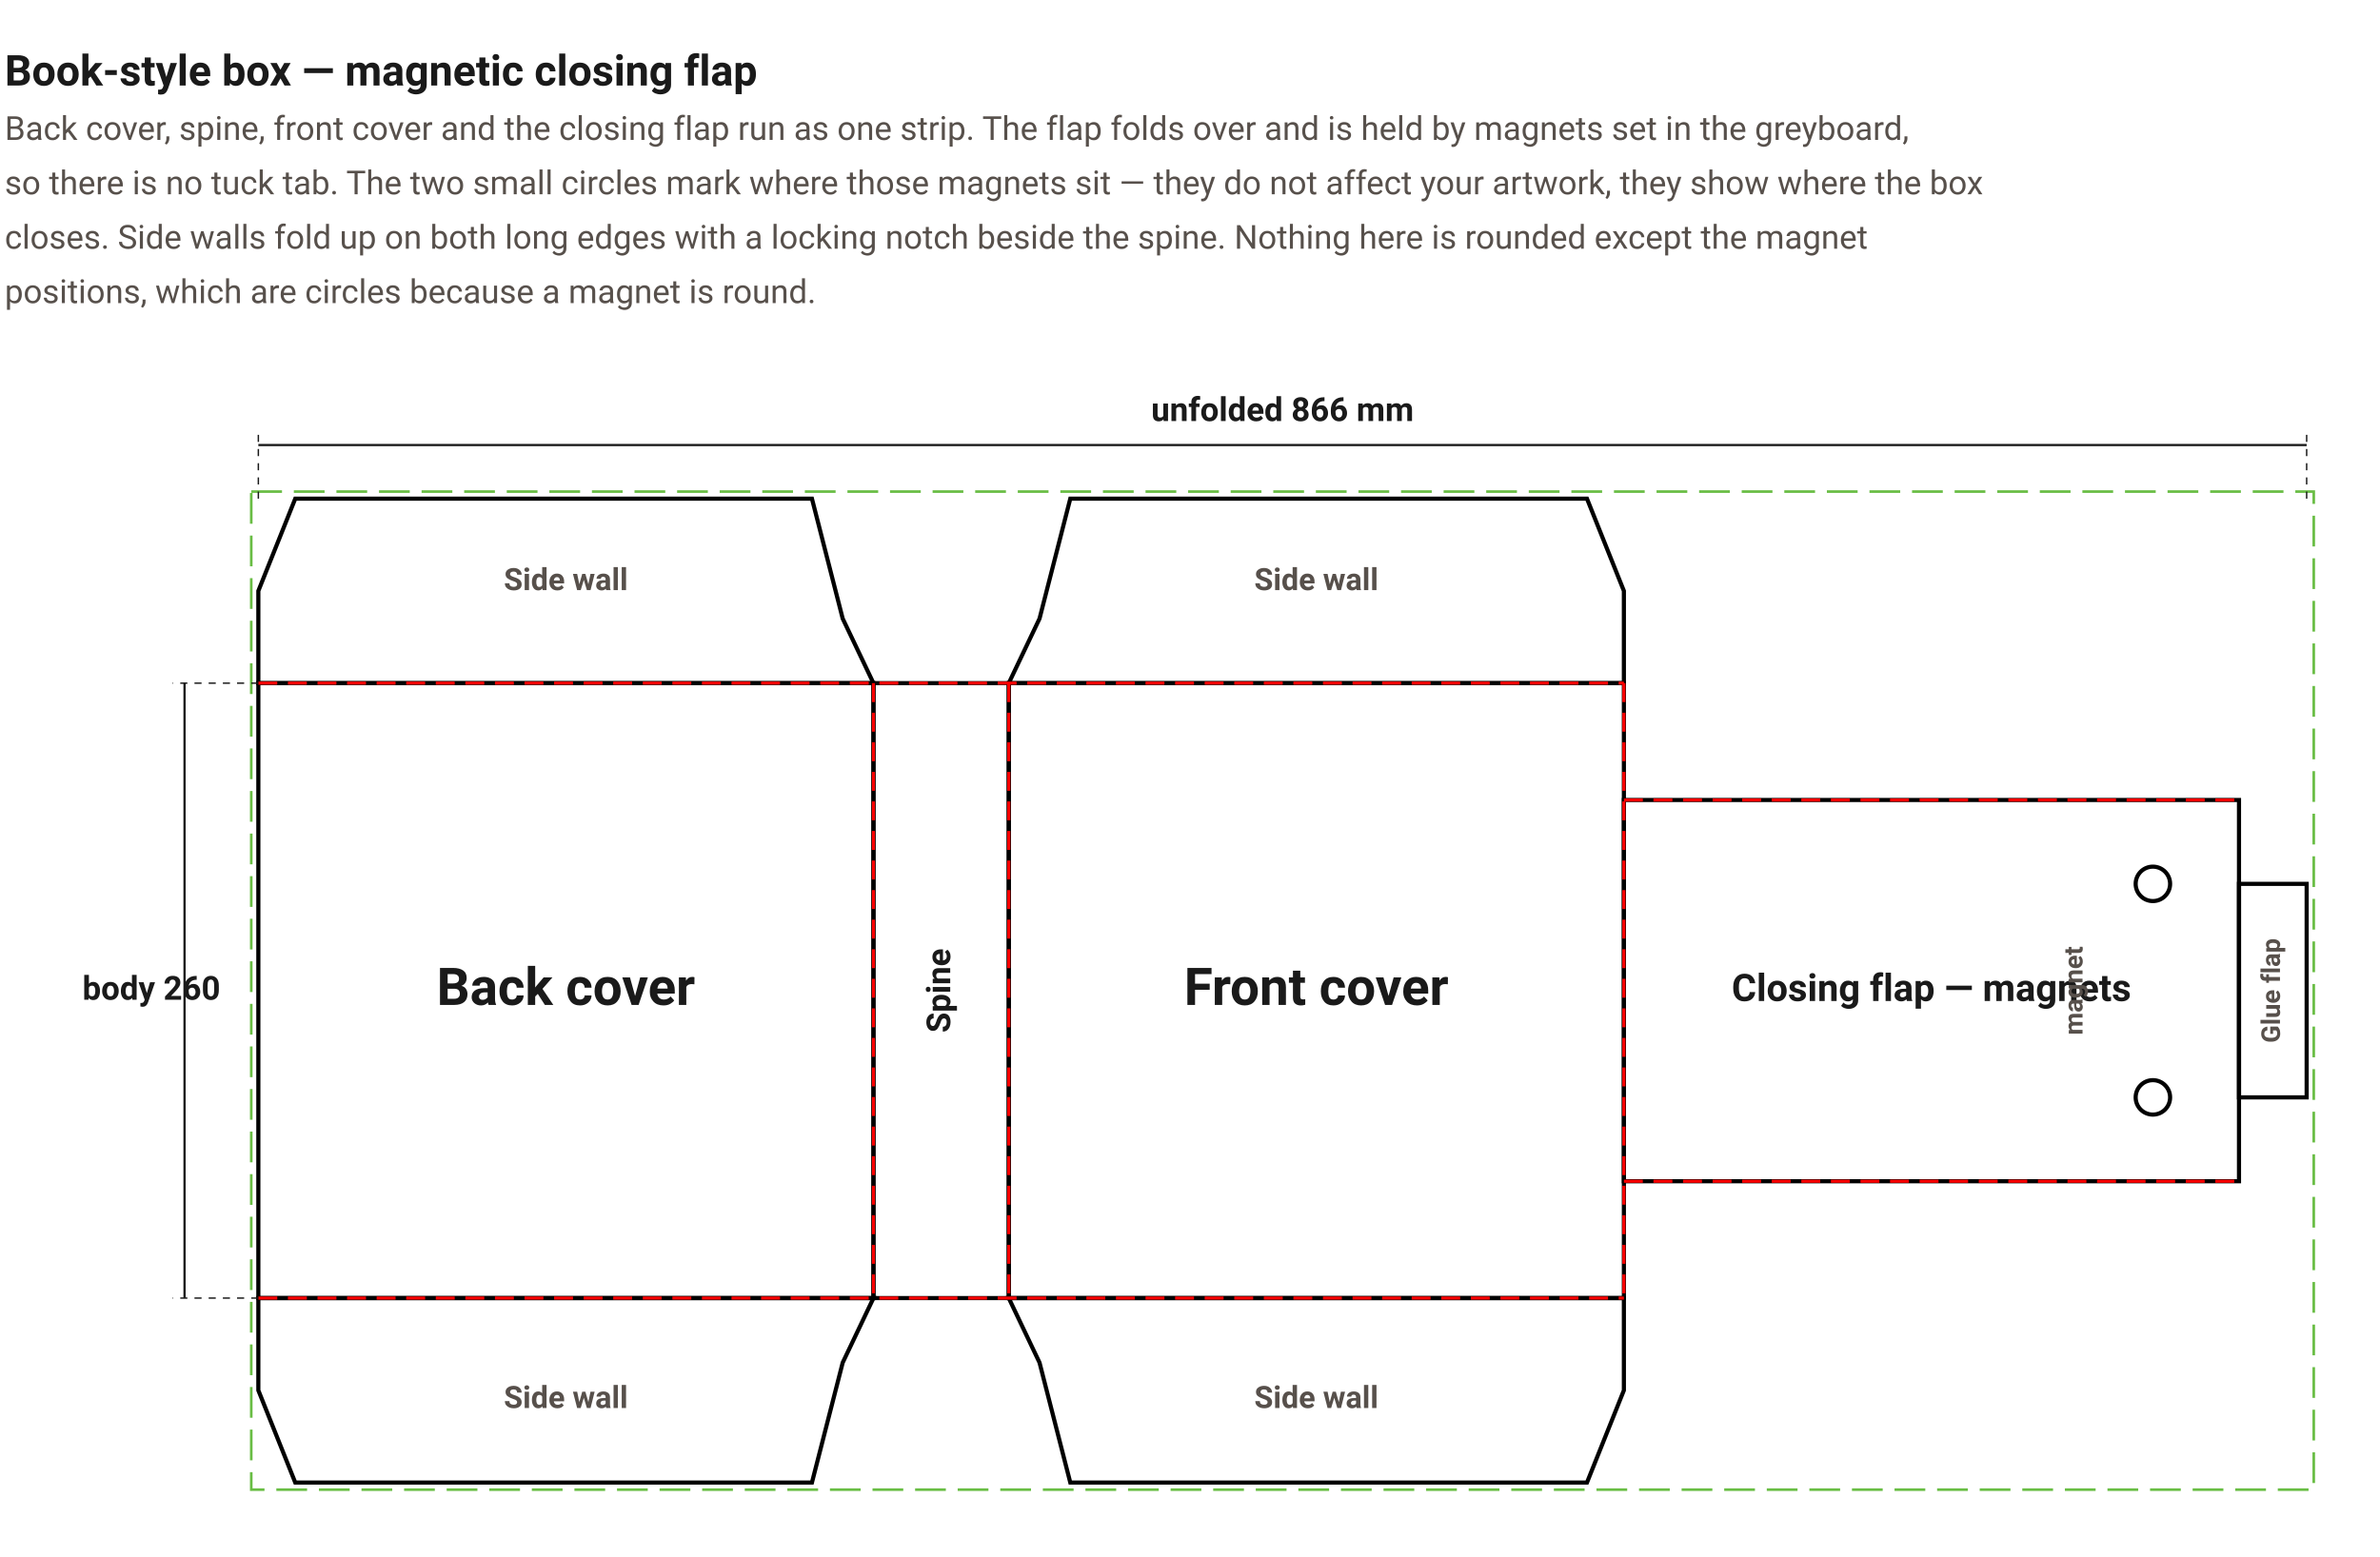
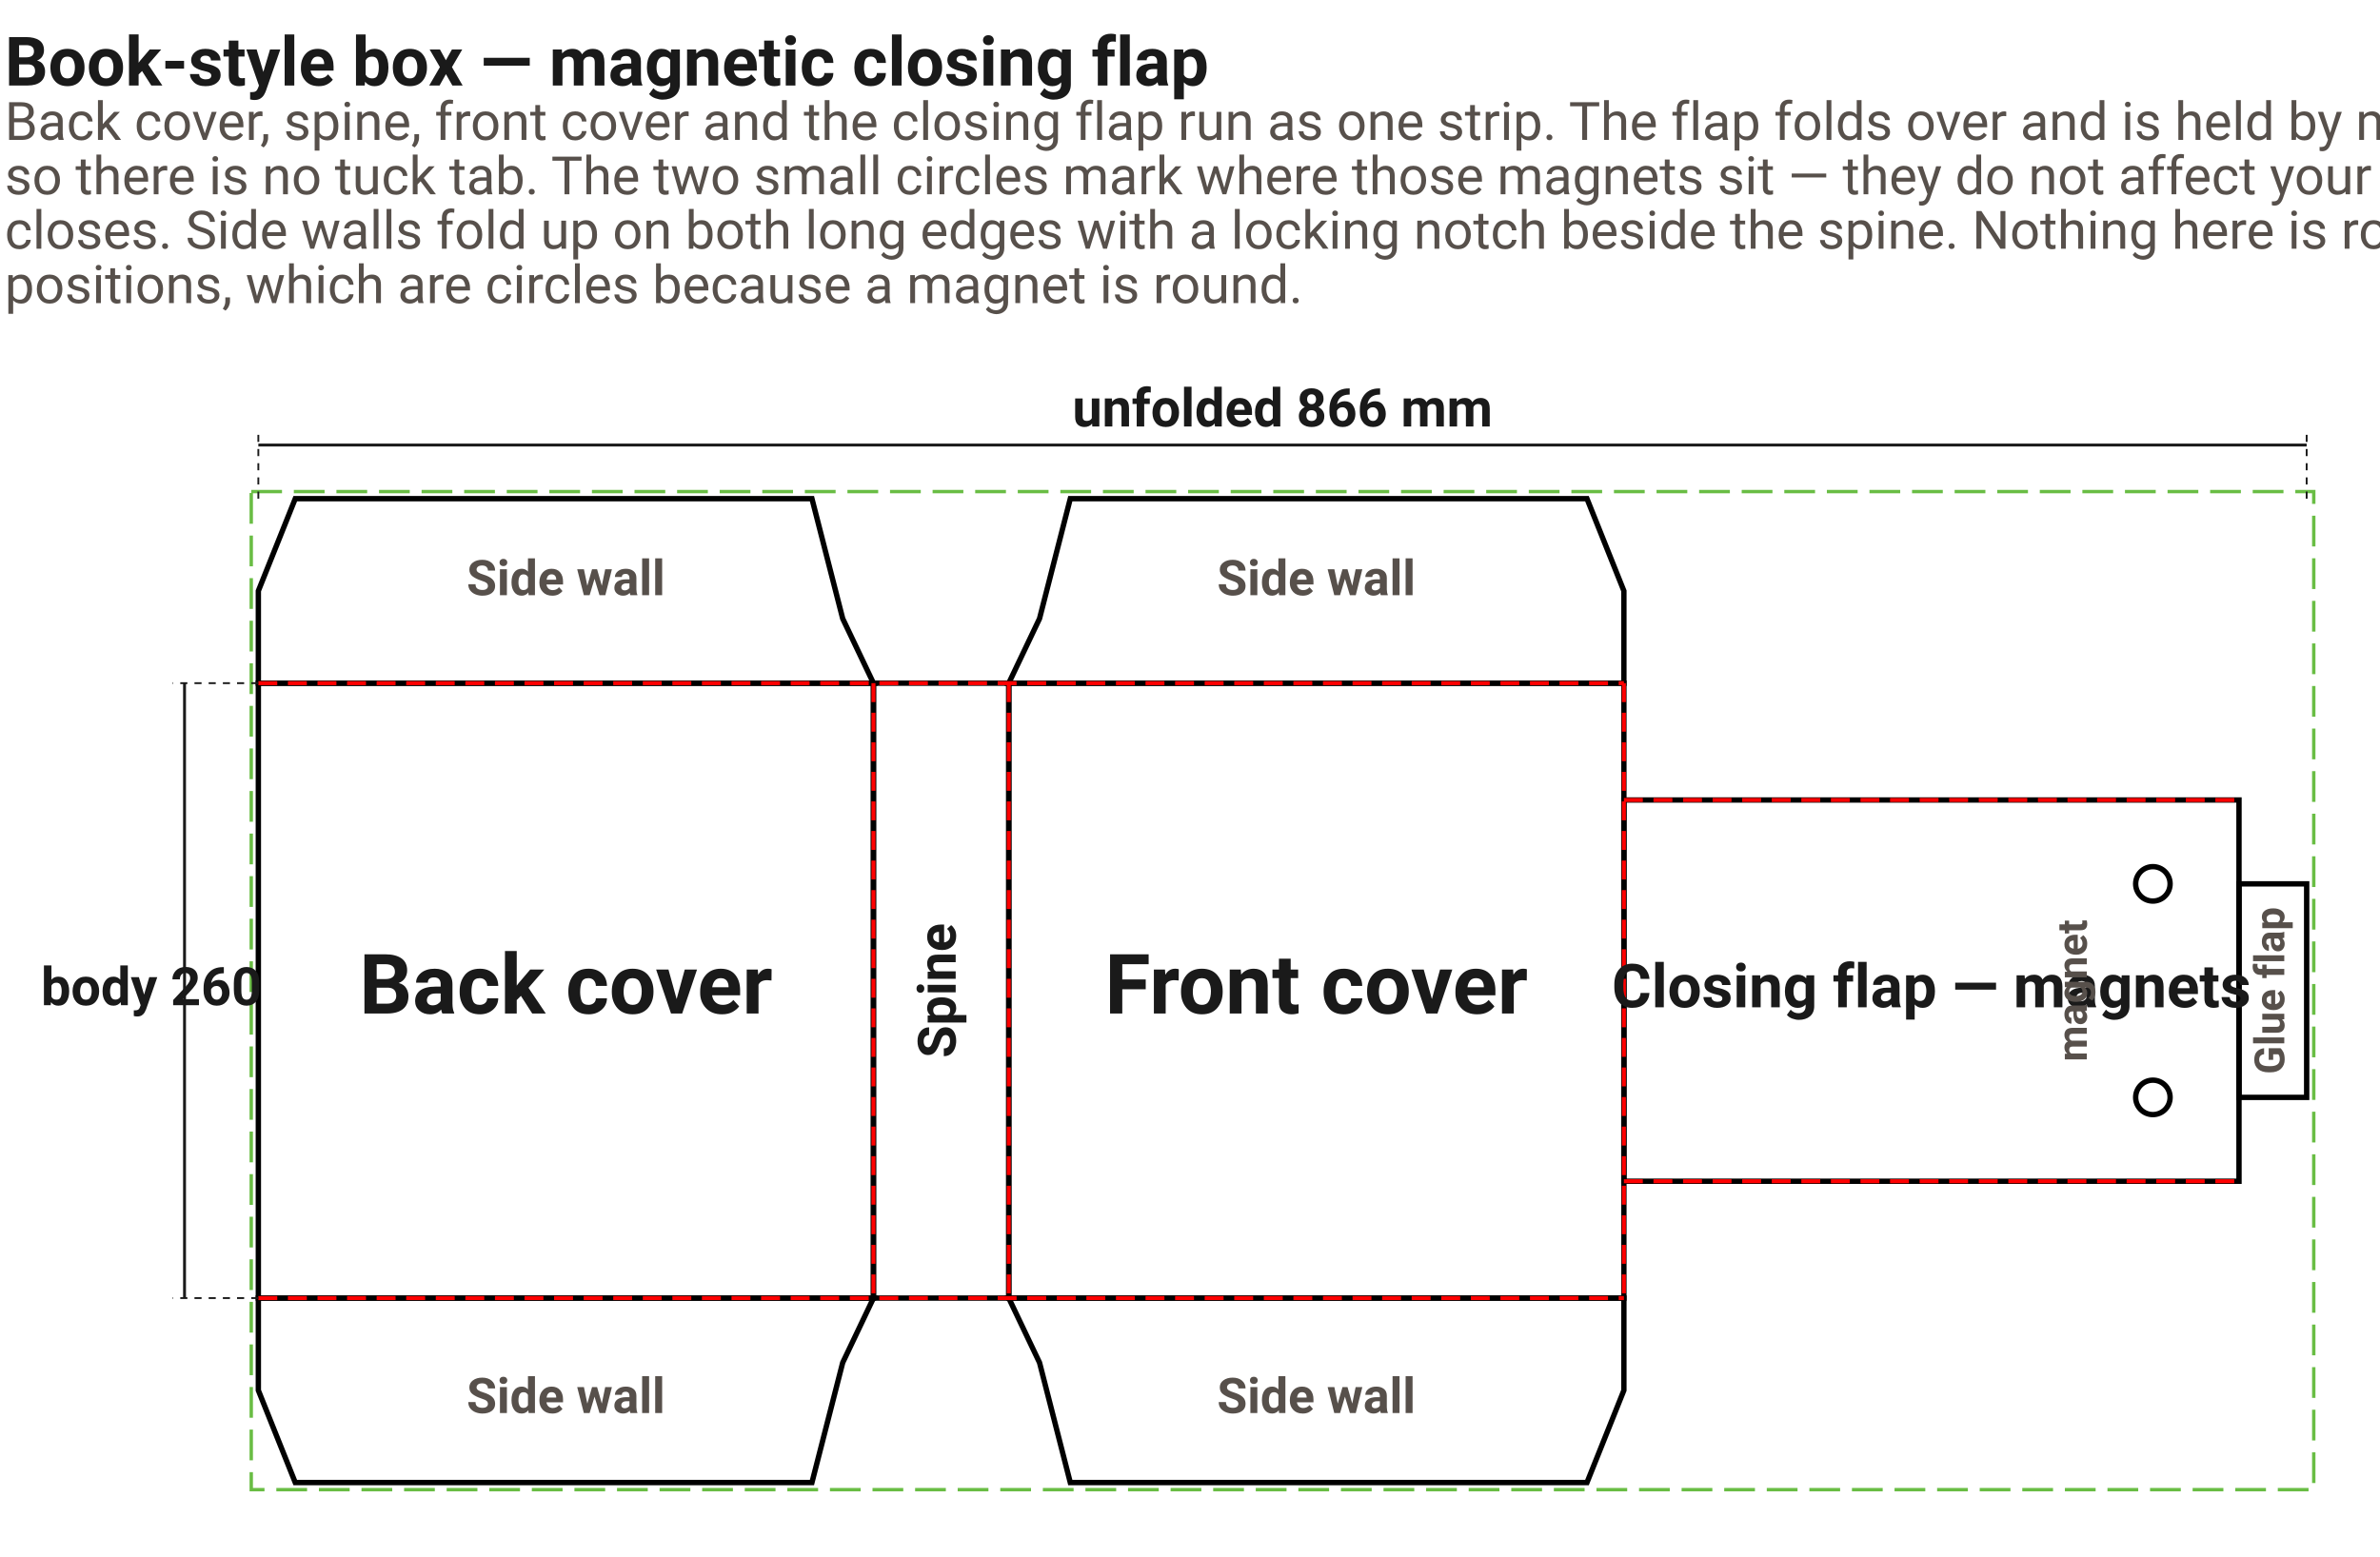
<svg xmlns="http://www.w3.org/2000/svg" viewBox="-109.2 -288.7 1006.0 657.7" width="1006" height="658" role="img" aria-labelledby="tbookstyle dbookstyle">
  <g>
-     <path d="M0.00,0.00 L260.00,0.00 L260.00,260.00 L0.00,260.00 L0.00,0.00 Z" fill="none" stroke="#000000" stroke-width="1.75" stroke-linejoin="miter" />
-     <path d="M260.00,0.00 L317.20,0.00 L317.20,260.00 L260.00,260.00 L260.00,0.00 Z" fill="none" stroke="#000000" stroke-width="1.75" stroke-linejoin="miter" />
-     <path d="M317.20,0.00 L577.20,0.00 L577.20,260.00 L317.20,260.00 L317.20,0.00 Z" fill="none" stroke="#000000" stroke-width="1.75" stroke-linejoin="miter" />
-     <path d="M577.20,49.40 L837.20,49.40 L837.20,210.60 L577.20,210.60 L577.20,49.40 Z" fill="none" stroke="#000000" stroke-width="1.75" stroke-linejoin="miter" />
-     <path d="M0.00,260.00 L0.00,299.00 L15.60,338.00 L234.00,338.00 L247.00,287.30 L260.00,260.00 L0.00,260.00 Z" fill="none" stroke="#000000" stroke-width="1.75" stroke-linejoin="miter" />
-     <path d="M317.20,260.00 L330.20,287.30 L343.20,338.00 L561.60,338.00 L577.20,299.00 L577.20,260.00 L317.20,260.00 Z" fill="none" stroke="#000000" stroke-width="1.75" stroke-linejoin="miter" />
-     <path d="M0.00,0.00 L0.00,-39.00 L15.60,-78.00 L234.00,-78.00 L247.00,-27.30 L260.00,0.00 L0.00,0.00 Z" fill="none" stroke="#000000" stroke-width="1.75" stroke-linejoin="miter" />
-     <path d="M317.20,0.00 L330.20,-27.30 L343.20,-78.00 L561.60,-78.00 L577.20,-39.00 L577.20,0.00 L317.20,0.00 Z" fill="none" stroke="#000000" stroke-width="1.75" stroke-linejoin="miter" />
-     <path d="M837.20,84.86 L865.80,84.86 L865.80,175.14 L837.20,175.14 L837.20,84.86 Z" fill="none" stroke="#000000" stroke-width="1.75" stroke-linejoin="miter" />
-     <path d="M800.80,77.58 C804.82,77.58 808.08,80.84 808.08,84.86 C808.08,88.88 804.82,92.14 800.80,92.14 C796.78,92.14 793.52,88.88 793.52,84.86 C793.52,80.84 796.78,77.58 800.80,77.58 Z" fill="none" stroke="#000000" stroke-width="1.75" />
-     <path d="M800.80,167.86 C804.82,167.86 808.08,171.12 808.08,175.14 C808.08,179.16 804.82,182.42 800.80,182.42 C796.78,182.42 793.52,179.16 793.52,175.14 C793.52,171.12 796.78,167.86 800.80,167.86 Z" fill="none" stroke="#000000" stroke-width="1.75" />
-     <line x1="260.00" y1="0.00" x2="260.00" y2="260.00" stroke="#FF0000" stroke-width="1.3" stroke-dasharray="8 4.5" />
-     <line x1="317.20" y1="0.00" x2="317.20" y2="260.00" stroke="#FF0000" stroke-width="1.3" stroke-dasharray="8 4.5" />
-     <line x1="577.20" y1="0.00" x2="577.20" y2="260.00" stroke="#FF0000" stroke-width="1.3" stroke-dasharray="8 4.5" />
-     <line x1="0.00" y1="0.00" x2="577.20" y2="0.00" stroke="#FF0000" stroke-width="1.3" stroke-dasharray="8 4.5" />
-     <line x1="0.00" y1="260.00" x2="577.20" y2="260.00" stroke="#FF0000" stroke-width="1.3" stroke-dasharray="8 4.5" />
-     <line x1="577.20" y1="49.40" x2="837.20" y2="49.40" stroke="#FF0000" stroke-width="1.3" stroke-dasharray="8 4.5" />
-     <line x1="577.20" y1="210.60" x2="837.20" y2="210.60" stroke="#FF0000" stroke-width="1.3" stroke-dasharray="8 4.5" />
-     <path d="M-3.00,-81.00 L868.80,-81.00 L868.80,341.00 L-3.00,341.00 Z" fill="none" stroke="#69BD44" stroke-width="1.1" stroke-dasharray="13 5" />
-     <text x="130.00" y="130.00" font-family="ui-sans-serif,system-ui,-apple-system,'Segoe UI',Roboto,'Helvetica Neue',Arial,sans-serif" font-size="22" font-weight="600" fill="#1A1A1A" text-anchor="middle" dominant-baseline="middle">Back cover</text>
-     <text x="288.60" y="130.00" transform="rotate(-90 288.60 130.00)" font-family="ui-sans-serif,system-ui,-apple-system,'Segoe UI',Roboto,'Helvetica Neue',Arial,sans-serif" font-size="14" font-weight="600" fill="#1A1A1A" text-anchor="middle" dominant-baseline="middle">Spine</text>
-     <text x="447.20" y="130.00" font-family="ui-sans-serif,system-ui,-apple-system,'Segoe UI',Roboto,'Helvetica Neue',Arial,sans-serif" font-size="22" font-weight="600" fill="#1A1A1A" text-anchor="middle" dominant-baseline="middle">Front cover</text>
-     <text x="707.20" y="130.00" font-family="ui-sans-serif,system-ui,-apple-system,'Segoe UI',Roboto,'Helvetica Neue',Arial,sans-serif" font-size="16" font-weight="600" fill="#1A1A1A" text-anchor="middle" dominant-baseline="middle">Closing flap — magnets</text>
-     <text x="768.04" y="130.00" transform="rotate(-90 768.04 130.00)" font-family="ui-sans-serif,system-ui,-apple-system,'Segoe UI',Roboto,'Helvetica Neue',Arial,sans-serif" font-size="11" font-weight="600" fill="#57504B" text-anchor="middle" dominant-baseline="middle">magnet</text>
-     <text x="130.00" y="302.90" font-family="ui-sans-serif,system-ui,-apple-system,'Segoe UI',Roboto,'Helvetica Neue',Arial,sans-serif" font-size="13" font-weight="600" fill="#57504B" text-anchor="middle" dominant-baseline="middle">Side wall</text>
-     <text x="447.20" y="302.90" font-family="ui-sans-serif,system-ui,-apple-system,'Segoe UI',Roboto,'Helvetica Neue',Arial,sans-serif" font-size="13" font-weight="600" fill="#57504B" text-anchor="middle" dominant-baseline="middle">Side wall</text>
-     <text x="130.00" y="-42.90" font-family="ui-sans-serif,system-ui,-apple-system,'Segoe UI',Roboto,'Helvetica Neue',Arial,sans-serif" font-size="13" font-weight="600" fill="#57504B" text-anchor="middle" dominant-baseline="middle">Side wall</text>
-     <text x="447.20" y="-42.90" font-family="ui-sans-serif,system-ui,-apple-system,'Segoe UI',Roboto,'Helvetica Neue',Arial,sans-serif" font-size="13" font-weight="600" fill="#57504B" text-anchor="middle" dominant-baseline="middle">Side wall</text>
-     <text x="851.50" y="130.00" transform="rotate(-90 851.50 130.00)" font-family="ui-sans-serif,system-ui,-apple-system,'Segoe UI',Roboto,'Helvetica Neue',Arial,sans-serif" font-size="11" font-weight="600" fill="#57504B" text-anchor="middle" dominant-baseline="middle">Glue flap</text>
-     <line x1="0.00" y1="-100.68" x2="865.80" y2="-100.68" stroke="#1A1A1A" stroke-width="0.95" />
-     <line x1="0.00" y1="-78.00" x2="0.00" y2="-105.68" stroke="#1A1A1A" stroke-width="0.6" stroke-dasharray="3 3" />
-     <line x1="865.80" y1="-78.00" x2="865.80" y2="-105.68" stroke="#1A1A1A" stroke-width="0.6" stroke-dasharray="3 3" />
-     <text x="432.90" y="-114.68" font-family="ui-sans-serif,system-ui,-apple-system,'Segoe UI',Roboto,'Helvetica Neue',Arial,sans-serif" font-size="14" font-weight="600" fill="#1A1A1A" text-anchor="middle" dominant-baseline="middle">unfolded 866 mm</text>
-     <line x1="-31.20" y1="0.00" x2="-31.20" y2="260.00" stroke="#1A1A1A" stroke-width="0.95" />
-     <line x1="0.00" y1="0.00" x2="-36.20" y2="0.00" stroke="#1A1A1A" stroke-width="0.6" stroke-dasharray="3 3" />
-     <line x1="0.00" y1="260.00" x2="-36.20" y2="260.00" stroke="#1A1A1A" stroke-width="0.6" stroke-dasharray="3 3" />
-     <text x="-45.20" y="130.00" font-family="ui-sans-serif,system-ui,-apple-system,'Segoe UI',Roboto,'Helvetica Neue',Arial,sans-serif" font-size="14" font-weight="600" fill="#1A1A1A" text-anchor="middle" dominant-baseline="middle">body 260</text>
-     <text x="-107.2" y="-252.7" font-family="ui-sans-serif,system-ui,-apple-system,'Segoe UI',Roboto,'Helvetica Neue',Arial,sans-serif" font-size="18" font-weight="700" fill="#1A1A1A">Book-style box — magnetic closing flap</text>
-     <text x="-107.2" y="-229.7" font-family="ui-sans-serif,system-ui,-apple-system,'Segoe UI',Roboto,'Helvetica Neue',Arial,sans-serif" font-size="14" fill="#57504B">Back cover, spine, front cover and the closing flap run as one strip. The flap folds over and is held by magnets set in the greyboard,</text>
-     <text x="-107.2" y="-206.7" font-family="ui-sans-serif,system-ui,-apple-system,'Segoe UI',Roboto,'Helvetica Neue',Arial,sans-serif" font-size="14" fill="#57504B">so there is no tuck tab. The two small circles mark where those magnets sit — they do not affect your artwork, they show where the box</text>
-     <text x="-107.2" y="-183.7" font-family="ui-sans-serif,system-ui,-apple-system,'Segoe UI',Roboto,'Helvetica Neue',Arial,sans-serif" font-size="14" fill="#57504B">closes. Side walls fold up on both long edges with a locking notch beside the spine. Nothing here is rounded except the magnet</text>
-     <text x="-107.2" y="-160.7" font-family="ui-sans-serif,system-ui,-apple-system,'Segoe UI',Roboto,'Helvetica Neue',Arial,sans-serif" font-size="14" fill="#57504B">positions, which are circles because a magnet is round.</text>
+     <path d="M0.00,0.00 L260.00,0.00 L260.00,260.00 L0.00,260.00 L0.00,0.00 Z" fill="none" stroke="#000000" stroke-width="2.27" stroke-linejoin="miter" />
+     <path d="M260.00,0.00 L317.20,0.00 L317.20,260.00 L260.00,260.00 L260.00,0.00 Z" fill="none" stroke="#000000" stroke-width="2.27" stroke-linejoin="miter" />
+     <path d="M317.20,0.00 L577.20,0.00 L577.20,260.00 L317.20,260.00 L317.20,0.00 Z" fill="none" stroke="#000000" stroke-width="2.27" stroke-linejoin="miter" />
+     <path d="M577.20,49.40 L837.20,49.40 L837.20,210.60 L577.20,210.60 L577.20,49.40 Z" fill="none" stroke="#000000" stroke-width="2.27" stroke-linejoin="miter" />
+     <path d="M0.00,260.00 L0.00,299.00 L15.60,338.00 L234.00,338.00 L247.00,287.30 L260.00,260.00 L0.00,260.00 Z" fill="none" stroke="#000000" stroke-width="2.27" stroke-linejoin="miter" />
+     <path d="M317.20,260.00 L330.20,287.30 L343.20,338.00 L561.60,338.00 L577.20,299.00 L577.20,260.00 L317.20,260.00 Z" fill="none" stroke="#000000" stroke-width="2.27" stroke-linejoin="miter" />
+     <path d="M0.00,0.00 L0.00,-39.00 L15.60,-78.00 L234.00,-78.00 L247.00,-27.30 L260.00,0.00 L0.00,0.00 Z" fill="none" stroke="#000000" stroke-width="2.27" stroke-linejoin="miter" />
+     <path d="M317.20,0.00 L330.20,-27.30 L343.20,-78.00 L561.60,-78.00 L577.20,-39.00 L577.20,0.00 L317.20,0.00 Z" fill="none" stroke="#000000" stroke-width="2.27" stroke-linejoin="miter" />
+     <path d="M837.20,84.86 L865.80,84.86 L865.80,175.14 L837.20,175.14 L837.20,84.86 Z" fill="none" stroke="#000000" stroke-width="2.27" stroke-linejoin="miter" />
+     <path d="M800.80,77.58 C804.82,77.58 808.08,80.84 808.08,84.86 C808.08,88.88 804.82,92.14 800.80,92.14 C796.78,92.14 793.52,88.88 793.52,84.86 C793.52,80.84 796.78,77.58 800.80,77.58 Z" fill="none" stroke="#000000" stroke-width="2.27" />
+     <path d="M800.80,167.86 C804.82,167.86 808.08,171.12 808.08,175.14 C808.08,179.16 804.82,182.42 800.80,182.42 C796.78,182.42 793.52,179.16 793.52,175.14 C793.52,171.12 796.78,167.86 800.80,167.86 Z" fill="none" stroke="#000000" stroke-width="2.27" />
+     <line x1="260.00" y1="0.00" x2="260.00" y2="260.00" stroke="#FF0000" stroke-width="1.69" stroke-dasharray="8 4.5" />
+     <line x1="317.20" y1="0.00" x2="317.20" y2="260.00" stroke="#FF0000" stroke-width="1.69" stroke-dasharray="8 4.5" />
+     <line x1="577.20" y1="0.00" x2="577.20" y2="260.00" stroke="#FF0000" stroke-width="1.69" stroke-dasharray="8 4.5" />
+     <line x1="0.00" y1="0.00" x2="577.20" y2="0.00" stroke="#FF0000" stroke-width="1.69" stroke-dasharray="8 4.5" />
+     <line x1="0.00" y1="260.00" x2="577.20" y2="260.00" stroke="#FF0000" stroke-width="1.69" stroke-dasharray="8 4.5" />
+     <line x1="577.20" y1="49.40" x2="837.20" y2="49.40" stroke="#FF0000" stroke-width="1.69" stroke-dasharray="8 4.5" />
+     <line x1="577.20" y1="210.60" x2="837.20" y2="210.60" stroke="#FF0000" stroke-width="1.69" stroke-dasharray="8 4.5" />
+     <path d="M-3.00,-81.00 L868.80,-81.00 L868.80,341.00 L-3.00,341.00 Z" fill="none" stroke="#69BD44" stroke-width="1.43" stroke-dasharray="13 5" />
+     <text x="130.00" y="130.00" font-family="ui-sans-serif,system-ui,-apple-system,'Segoe UI',Roboto,'Helvetica Neue',Arial,sans-serif" font-size="35.2" font-weight="600" fill="#1A1A1A" text-anchor="middle" dominant-baseline="middle">Back cover</text>
+     <text x="288.60" y="130.00" transform="rotate(-90 288.60 130.00)" font-family="ui-sans-serif,system-ui,-apple-system,'Segoe UI',Roboto,'Helvetica Neue',Arial,sans-serif" font-size="22.4" font-weight="600" fill="#1A1A1A" text-anchor="middle" dominant-baseline="middle">Spine</text>
+     <text x="447.20" y="130.00" font-family="ui-sans-serif,system-ui,-apple-system,'Segoe UI',Roboto,'Helvetica Neue',Arial,sans-serif" font-size="35.2" font-weight="600" fill="#1A1A1A" text-anchor="middle" dominant-baseline="middle">Front cover</text>
+     <text x="707.20" y="130.00" font-family="ui-sans-serif,system-ui,-apple-system,'Segoe UI',Roboto,'Helvetica Neue',Arial,sans-serif" font-size="25.6" font-weight="600" fill="#1A1A1A" text-anchor="middle" dominant-baseline="middle">Closing flap — magnets</text>
+     <text x="768.04" y="130.00" transform="rotate(-90 768.04 130.00)" font-family="ui-sans-serif,system-ui,-apple-system,'Segoe UI',Roboto,'Helvetica Neue',Arial,sans-serif" font-size="17.6" font-weight="600" fill="#57504B" text-anchor="middle" dominant-baseline="middle">magnet</text>
+     <text x="130.00" y="302.90" font-family="ui-sans-serif,system-ui,-apple-system,'Segoe UI',Roboto,'Helvetica Neue',Arial,sans-serif" font-size="20.8" font-weight="600" fill="#57504B" text-anchor="middle" dominant-baseline="middle">Side wall</text>
+     <text x="447.20" y="302.90" font-family="ui-sans-serif,system-ui,-apple-system,'Segoe UI',Roboto,'Helvetica Neue',Arial,sans-serif" font-size="20.8" font-weight="600" fill="#57504B" text-anchor="middle" dominant-baseline="middle">Side wall</text>
+     <text x="130.00" y="-42.90" font-family="ui-sans-serif,system-ui,-apple-system,'Segoe UI',Roboto,'Helvetica Neue',Arial,sans-serif" font-size="20.8" font-weight="600" fill="#57504B" text-anchor="middle" dominant-baseline="middle">Side wall</text>
+     <text x="447.20" y="-42.90" font-family="ui-sans-serif,system-ui,-apple-system,'Segoe UI',Roboto,'Helvetica Neue',Arial,sans-serif" font-size="20.8" font-weight="600" fill="#57504B" text-anchor="middle" dominant-baseline="middle">Side wall</text>
+     <text x="851.50" y="130.00" transform="rotate(-90 851.50 130.00)" font-family="ui-sans-serif,system-ui,-apple-system,'Segoe UI',Roboto,'Helvetica Neue',Arial,sans-serif" font-size="17.6" font-weight="600" fill="#57504B" text-anchor="middle" dominant-baseline="middle">Glue flap</text>
+     <line x1="0.00" y1="-100.68" x2="865.80" y2="-100.68" stroke="#1A1A1A" stroke-width="1.23" />
+     <line x1="0.00" y1="-78.00" x2="0.00" y2="-105.68" stroke="#1A1A1A" stroke-width="0.78" stroke-dasharray="3 3" />
+     <line x1="865.80" y1="-78.00" x2="865.80" y2="-105.68" stroke="#1A1A1A" stroke-width="0.78" stroke-dasharray="3 3" />
+     <text x="432.90" y="-114.68" font-family="ui-sans-serif,system-ui,-apple-system,'Segoe UI',Roboto,'Helvetica Neue',Arial,sans-serif" font-size="22.4" font-weight="600" fill="#1A1A1A" text-anchor="middle" dominant-baseline="middle">unfolded 866 mm</text>
+     <line x1="-31.20" y1="0.00" x2="-31.20" y2="260.00" stroke="#1A1A1A" stroke-width="1.23" />
+     <line x1="0.00" y1="0.00" x2="-36.20" y2="0.00" stroke="#1A1A1A" stroke-width="0.78" stroke-dasharray="3 3" />
+     <line x1="0.00" y1="260.00" x2="-36.20" y2="260.00" stroke="#1A1A1A" stroke-width="0.78" stroke-dasharray="3 3" />
+     <text x="-45.20" y="130.00" font-family="ui-sans-serif,system-ui,-apple-system,'Segoe UI',Roboto,'Helvetica Neue',Arial,sans-serif" font-size="22.4" font-weight="600" fill="#1A1A1A" text-anchor="middle" dominant-baseline="middle">body 260</text>
+     <text x="-107.2" y="-252.7" font-family="ui-sans-serif,system-ui,-apple-system,'Segoe UI',Roboto,'Helvetica Neue',Arial,sans-serif" font-size="28.8" font-weight="700" fill="#1A1A1A">Book-style box — magnetic closing flap</text>
+     <text x="-107.2" y="-229.7" font-family="ui-sans-serif,system-ui,-apple-system,'Segoe UI',Roboto,'Helvetica Neue',Arial,sans-serif" font-size="22.4" fill="#57504B">Back cover, spine, front cover and the closing flap run as one strip. The flap folds over and is held by magnets set in the greyboard,</text>
+     <text x="-107.2" y="-206.7" font-family="ui-sans-serif,system-ui,-apple-system,'Segoe UI',Roboto,'Helvetica Neue',Arial,sans-serif" font-size="22.4" fill="#57504B">so there is no tuck tab. The two small circles mark where those magnets sit — they do not affect your artwork, they show where the box</text>
+     <text x="-107.2" y="-183.7" font-family="ui-sans-serif,system-ui,-apple-system,'Segoe UI',Roboto,'Helvetica Neue',Arial,sans-serif" font-size="22.4" fill="#57504B">closes. Side walls fold up on both long edges with a locking notch beside the spine. Nothing here is rounded except the magnet</text>
+     <text x="-107.2" y="-160.7" font-family="ui-sans-serif,system-ui,-apple-system,'Segoe UI',Roboto,'Helvetica Neue',Arial,sans-serif" font-size="22.4" fill="#57504B">positions, which are circles because a magnet is round.</text>
  </g>
</svg>
